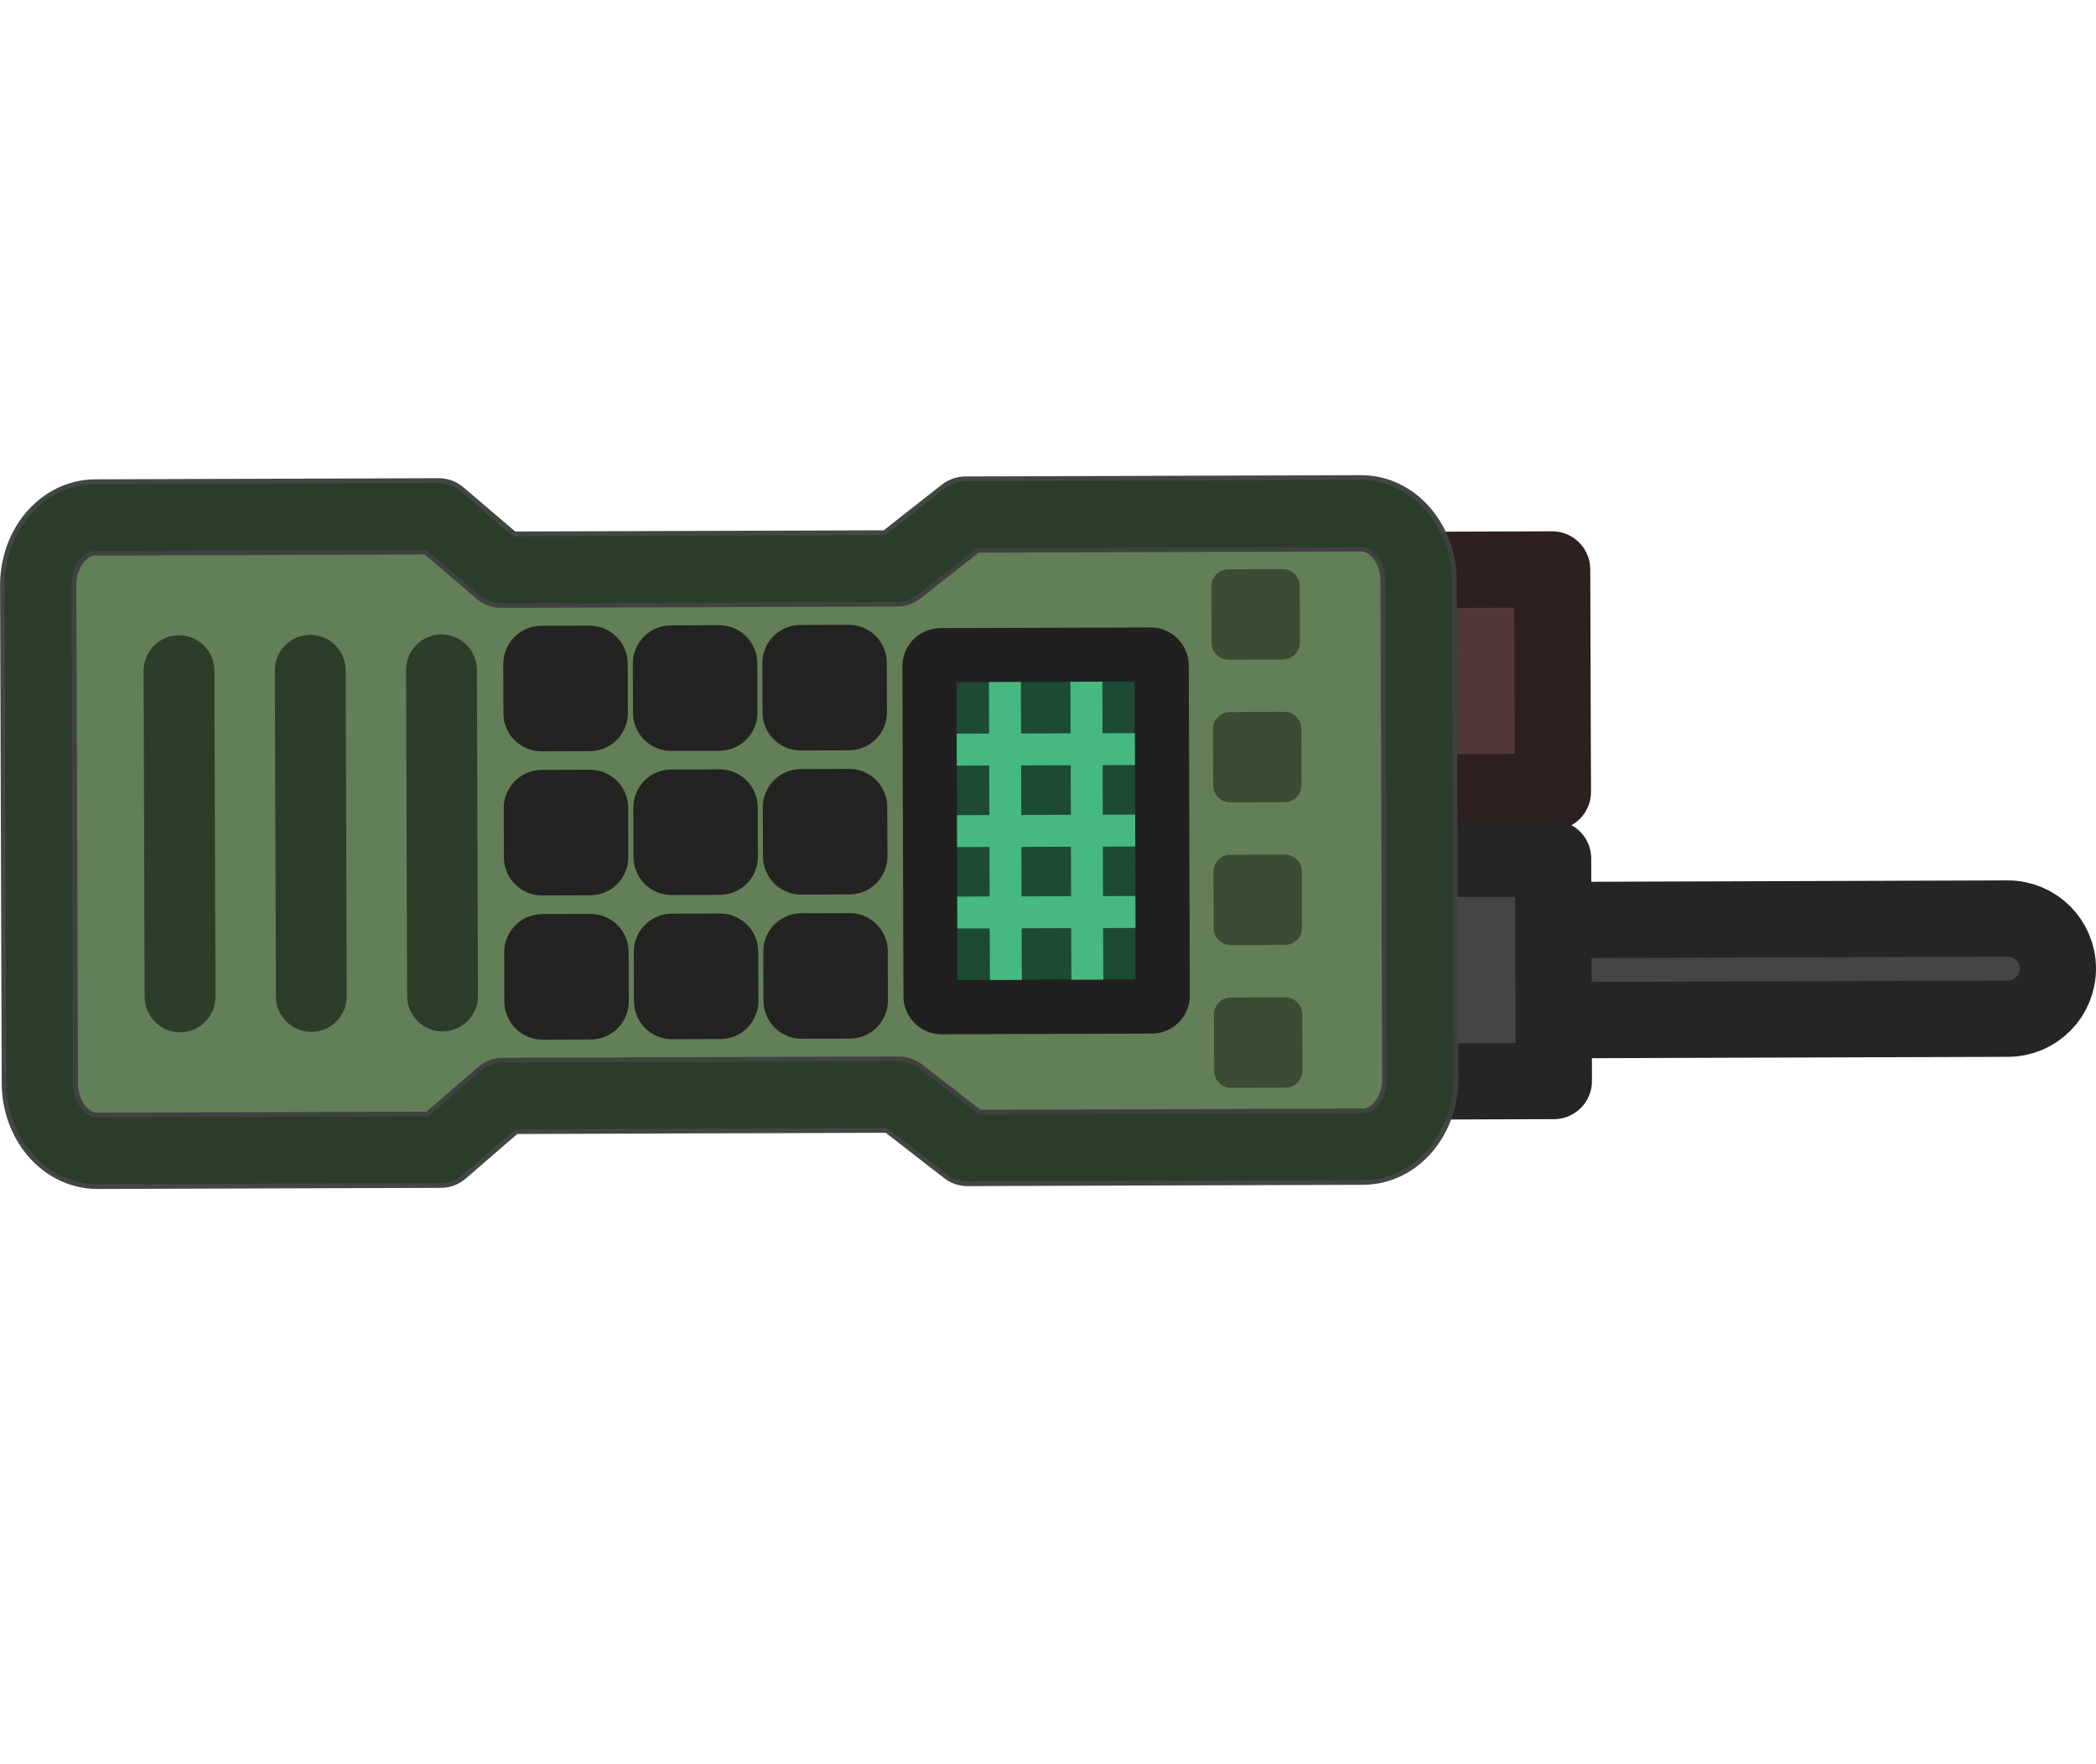
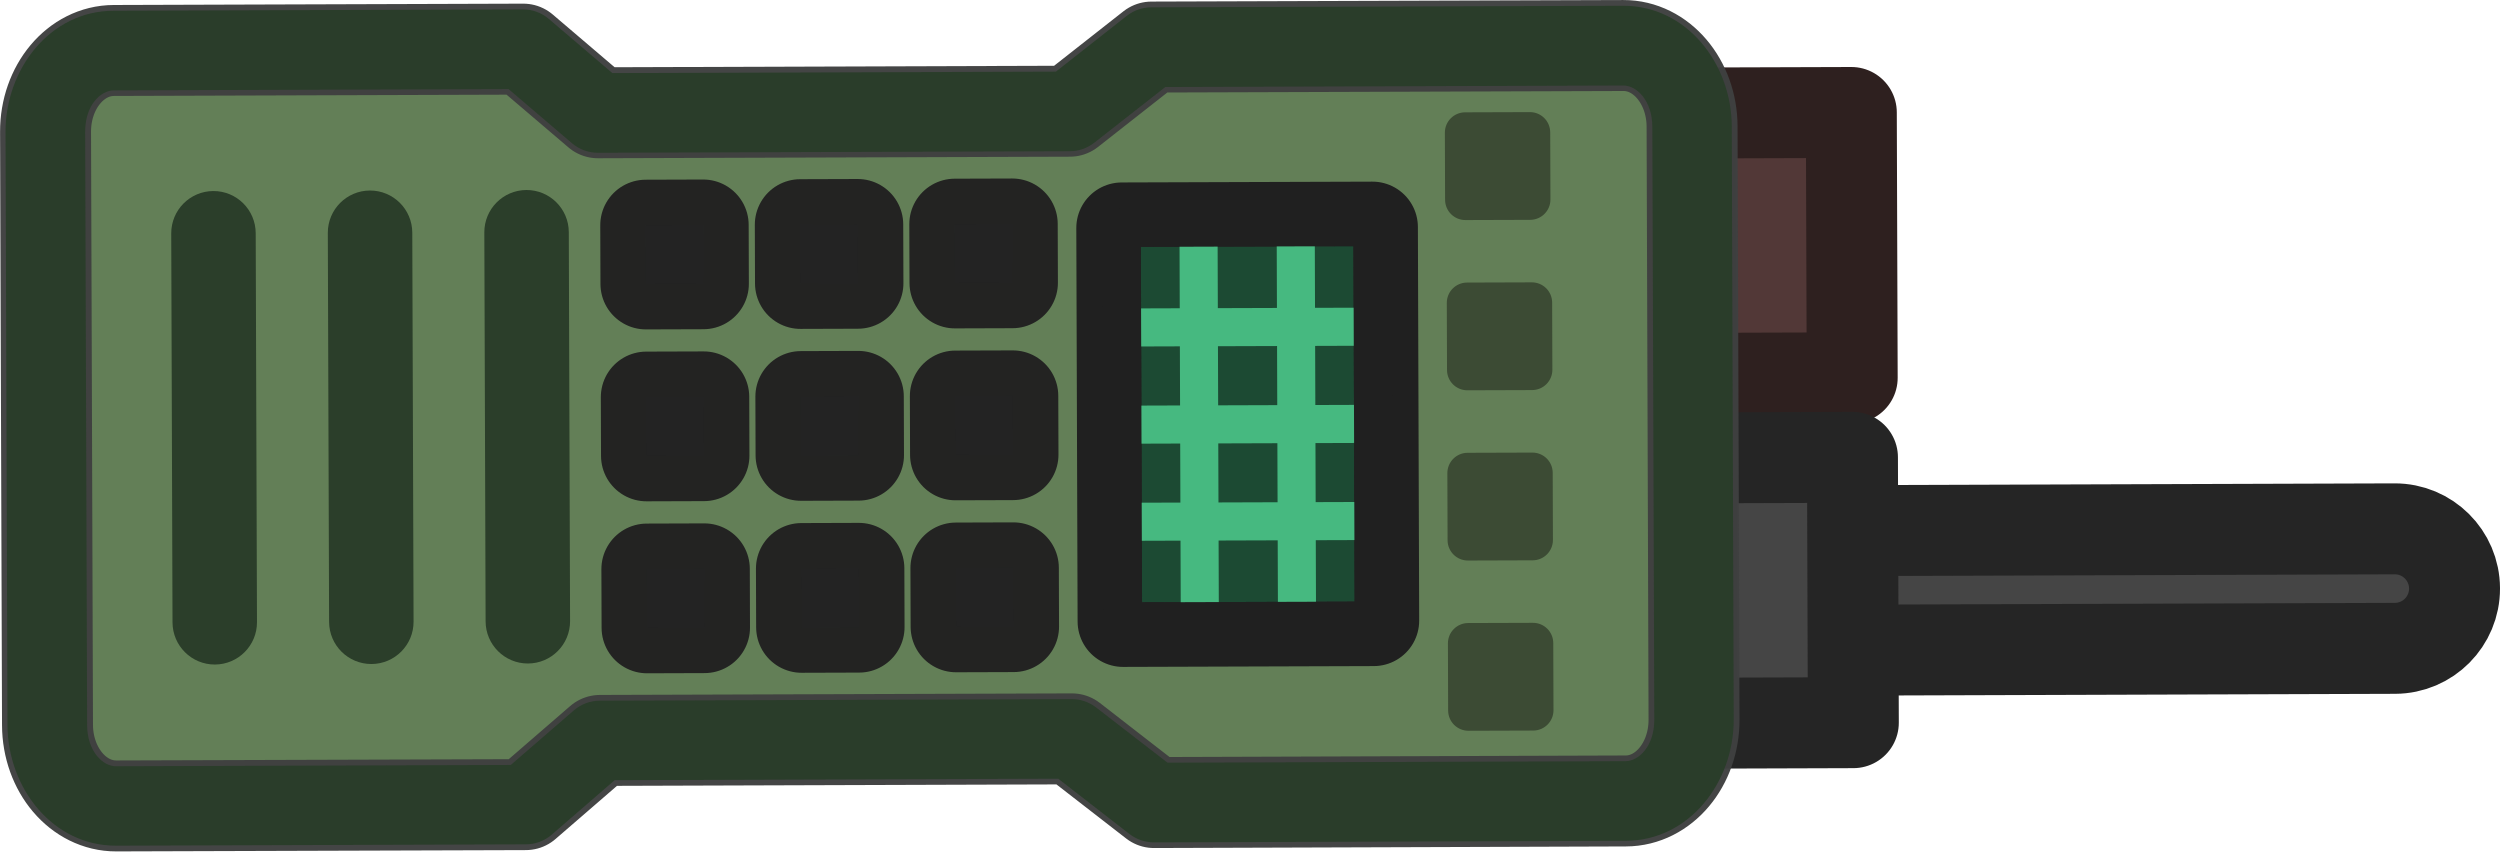
- <svg xmlns="http://www.w3.org/2000/svg" width="116.285" height="97.836" viewBox="0 0 30.767 25.886" version="1.1" id="svg1" xml:space="preserve">
+ <svg xmlns="http://www.w3.org/2000/svg" width="116.285" height="39.603" viewBox="0 0 30.767 10.478" version="1.1" id="svg1" xml:space="preserve">
  <defs id="defs1">
    <style id="style2">
      .cls-1 {
        fill: #bababa;
      }

      .cls-1, .cls-2, .cls-3 {
        isolation: isolate;
        opacity: .997;
        stroke: #303030;
        stroke-linecap: round;
        stroke-miterlimit: 15.118;
        stroke-width: 5px;
      }

      .cls-2 {
        fill: #5a70e0;
      }

      .cls-3 {
        fill: #3f3fe0;
      }

      .cls-4 {
        opacity: .9;
      }
    </style>
  </defs>
  <g id="layer1" transform="translate(-144.5739,92.57818)">
-     <g id="g189-8" transform="matrix(1.3015,-0.00428615,0.00428615,1.3015,-51.92203,7.252105)">
+     <g id="g189-8" transform="matrix(1.3015,-0.00428615,0.00428615,1.3015,-51.92203,0.2773614)">
      <rect style="fill:#454545;fill-opacity:1;stroke:#252525;stroke-width:0.86;stroke-linecap:round;stroke-linejoin:round;stroke-dasharray:none;stroke-opacity:1;paint-order:fill markers stroke" id="rect171-7-5-1-7" width="1.13" height="6.124" x="-65.772" y="-174.401" ry="0.565" transform="rotate(90)" rx="0.565" />
      <rect style="fill:#523837;fill-opacity:1;stroke:#2e201f;stroke-width:0.86;stroke-linecap:round;stroke-linejoin:round;stroke-dasharray:none;stroke-opacity:1;paint-order:fill markers stroke" id="rect170-0-3-3-1" width="2.509" height="1.526" x="-69.726" y="-168.712" transform="rotate(90)" />
      <rect style="fill:#454545;fill-opacity:1;stroke:#252525;stroke-width:0.86;stroke-linecap:round;stroke-linejoin:round;stroke-dasharray:none;stroke-opacity:1;paint-order:fill markers stroke" id="rect170-4-0-2-3-9" width="2.509" height="1.526" x="-66.465" y="-168.712" transform="rotate(90)" />
      <g id="rect830-8-0-1-6-3" class="st1" style="opacity:0.997;fill:#656565;stroke:#3f4040;stroke-width:1.259;stroke-linecap:round;stroke-linejoin:round;stroke-miterlimit:15.118;stroke-dasharray:none;stroke-opacity:0.972;enable-background:new" transform="matrix(0,0.6832534,-0.6832534,0,2.311433,-135.3054)">
        <path style="color:#000000;fill:#637f57;stroke-width:1.259;stroke-linecap:round;stroke-linejoin:round;stroke-miterlimit:15.118;stroke-dasharray:none" d="m 96.168,-241.337 h 8.207 c 0.623,0 1.124,0.423 1.124,0.948 l 4.6e-4,6.529 -0.885,1.133 v 6.532 l 0.885,1.03 -4.6e-4,5.667 c -4e-5,0.525 -0.502,0.948 -1.124,0.948 h -8.207 c -0.623,0 -1.124,-0.423 -1.124,-0.948 l 5e-5,-5.667 0.884,-1.03 v -6.532 l -0.884,-1.133 -4.9e-5,-6.529 c -4e-6,-0.525 0.502,-0.948 1.124,-0.948 z" id="path174-3-4-6-1" />
      </g>
      <g id="g171-8-1-8-1" transform="matrix(0.3416267,0.5917148,-0.5917148,0.3416267,2.311431,-135.3054)" style="stroke-width:1.259;stroke-dasharray:none">
        <rect id="rect836-1-5-7-7-1-4" x="97.486" y="-231.924" class="st2" width="0.813" height="0.795" style="opacity:0.997;fill:#656565;stroke:#212121;stroke-width:1.259;stroke-linecap:round;stroke-linejoin:round;stroke-miterlimit:15.118;stroke-dasharray:none;stroke-opacity:0.97;enable-background:new" transform="rotate(30.00001)" />
        <rect id="rect836-1-5-1-8-6-1-9" x="99.865" y="-231.924" class="st2" width="0.813" height="0.795" style="opacity:0.997;fill:#656565;stroke:#212121;stroke-width:1.259;stroke-linecap:round;stroke-linejoin:round;stroke-miterlimit:15.118;stroke-dasharray:none;stroke-opacity:0.97;enable-background:new" transform="rotate(30.00001)" />
        <rect id="rect836-1-5-1-1-2-1-6-5" x="102.245" y="-231.924" class="st2" width="0.813" height="0.795" style="opacity:0.997;fill:#656565;stroke:#212121;stroke-width:1.259;stroke-linecap:round;stroke-linejoin:round;stroke-miterlimit:15.118;stroke-dasharray:none;stroke-opacity:0.97;enable-background:new" transform="rotate(30.00001)" />
        <rect id="rect836-1-5-5-8-4-7-9" x="97.486" y="-229.786" class="st2" width="0.813" height="0.795" style="opacity:0.997;fill:#656565;stroke:#212121;stroke-width:1.259;stroke-linecap:round;stroke-linejoin:round;stroke-miterlimit:15.118;stroke-dasharray:none;stroke-opacity:0.97;enable-background:new" transform="rotate(30.00001)" />
        <rect id="rect836-1-5-1-6-7-5-6-0" x="99.865" y="-229.786" class="st2" width="0.813" height="0.795" style="opacity:0.997;fill:#656565;stroke:#212121;stroke-width:1.259;stroke-linecap:round;stroke-linejoin:round;stroke-miterlimit:15.118;stroke-dasharray:none;stroke-opacity:0.97;enable-background:new" transform="rotate(30.00001)" />
        <rect id="rect836-1-5-1-1-0-6-2-1-9" x="102.245" y="-229.786" class="st2" width="0.813" height="0.795" style="opacity:0.997;fill:#656565;stroke:#212121;stroke-width:1.259;stroke-linecap:round;stroke-linejoin:round;stroke-miterlimit:15.118;stroke-dasharray:none;stroke-opacity:0.97;enable-background:new" transform="rotate(30.00001)" />
        <rect id="rect836-1-5-2-5-7-0-3" x="97.486" y="-227.647" class="st2" width="0.813" height="0.795" style="opacity:0.997;fill:#656565;stroke:#212121;stroke-width:1.259;stroke-linecap:round;stroke-linejoin:round;stroke-miterlimit:15.118;stroke-dasharray:none;stroke-opacity:0.97;enable-background:new" transform="rotate(30.00001)" />
        <rect id="rect836-1-5-1-3-4-5-2-4" x="99.865" y="-227.647" class="st2" width="0.813" height="0.795" style="opacity:0.997;fill:#656565;stroke:#212121;stroke-width:1.259;stroke-linecap:round;stroke-linejoin:round;stroke-miterlimit:15.118;stroke-dasharray:none;stroke-opacity:0.97;enable-background:new" transform="rotate(30.00001)" />
        <rect id="rect836-1-5-1-1-07-6-0-7-0" x="102.245" y="-227.647" class="st2" width="0.813" height="0.795" style="opacity:0.997;fill:#656565;stroke:#212121;stroke-width:1.259;stroke-linecap:round;stroke-linejoin:round;stroke-miterlimit:15.118;stroke-dasharray:none;stroke-opacity:0.97;enable-background:new" transform="rotate(30.00001)" />
      </g>
      <rect id="rect957-8-2-76-1-7" x="-68.657" y="-164.18" class="st3" width="3.721" height="2.37" style="opacity:0.997;fill:#5e8f76;fill-opacity:1;stroke:#202020;stroke-width:0.86;stroke-linecap:round;stroke-linejoin:round;stroke-miterlimit:15.118;stroke-dasharray:none;stroke-opacity:1;enable-background:new" transform="rotate(90)" />
      <g id="g5-1-4-5" transform="matrix(-0.3416267,0.5917148,-0.5917148,-0.3416267,201.2357,-166.3055)" style="stroke-width:1.259;stroke-dasharray:none">
        <rect style="fill:#2b3e2a;fill-opacity:1;stroke:none;stroke-width:1.259;stroke-linecap:round;stroke-linejoin:round;stroke-dasharray:none;stroke-opacity:0.97;paint-order:fill markers stroke" id="rect172-7-8-3-7" width="6.553" height="1.169" x="142.365" y="65.356" ry="0.585" transform="rotate(-30)" rx="0.585" />
        <rect style="fill:#2b3e2a;fill-opacity:1;stroke:none;stroke-width:1.259;stroke-linecap:round;stroke-linejoin:round;stroke-dasharray:none;stroke-opacity:0.97;paint-order:fill markers stroke" id="rect172-7-8-7-0-5" width="6.553" height="1.169" x="142.365" y="67.522" ry="0.585" transform="rotate(-30)" rx="0.585" />
        <rect style="fill:#2b3e2a;fill-opacity:1;stroke:none;stroke-width:1.259;stroke-linecap:round;stroke-linejoin:round;stroke-dasharray:none;stroke-opacity:0.97;paint-order:fill markers stroke" id="rect172-7-8-1-5-0" width="6.553" height="1.169" x="142.365" y="69.689" ry="0.585" transform="rotate(-30)" rx="0.585" />
      </g>
      <path style="color:#000000;opacity:0.997;fill:#293d29;fill-opacity:0.972;stroke-width:0.86;stroke-linecap:round;stroke-linejoin:round;stroke-miterlimit:15.118;stroke-dasharray:none" d="m 167.581,-69.598 c 0,-0.596 -0.425,-1.144 -1.024,-1.144 h -4.461 a 0.376,0.376 0 0 0 -0.231,0.079 l -0.673,0.526 h -4.194 l -0.599,-0.514 a 0.376,0.376 0 0 0 -0.244,-0.091 h -3.873 c -0.598,-7e-6 -1.024,0.548 -1.024,1.144 v 5.607 c 0,0.596 0.426,1.144 1.024,1.144 h 3.873 a 0.376,0.376 0 0 0 0.244,-0.089 l 0.599,-0.515 h 4.194 l 0.673,0.526 a 0.376,0.376 0 0 0 0.231,0.079 h 4.461 c 0.598,-4.8e-5 1.024,-0.548 1.024,-1.144 z m -0.751,0 v 5.607 c 0,0.256 -0.153,0.392 -0.272,0.392 h -4.332 l -0.673,-0.524 a 0.376,0.376 0 0 0 -0.231,-0.08 h -4.462 a 0.376,0.376 0 0 0 -0.246,0.091 l -0.598,0.514 h -3.734 c -0.12,-7e-6 -0.271,-0.137 -0.271,-0.392 v -5.607 c 0,-0.256 0.151,-0.392 0.271,-0.392 h 3.734 l 0.598,0.514 a 0.376,0.376 0 0 0 0.246,0.091 h 4.462 a 0.376,0.376 0 0 0 0.231,-0.08 l 0.673,-0.524 h 4.332 c 0.12,0 0.272,0.137 0.272,0.392 z" id="path175-5-0-4-6" />
      <g id="g6-4-0-4" style="fill:#3c4b34;fill-opacity:1;stroke-width:1.259;stroke-dasharray:none" transform="matrix(0,0.6832534,-0.6832534,0,148.8081,-166.2066)">
        <rect id="rect836-1-5-27-1-5-1-7" x="141.188" y="-24.963" class="st2" width="1.491" height="1.458" style="opacity:0.997;fill:#3c4b34;fill-opacity:1;stroke:none;stroke-width:1.259;stroke-linecap:round;stroke-linejoin:round;stroke-miterlimit:15.118;stroke-dasharray:none;stroke-opacity:0.97;enable-background:new" ry="0.281" rx="0.281" />
        <rect id="rect836-1-5-27-3-4-6-3-8" x="148.256" y="-24.982" class="st2" width="1.491" height="1.458" style="opacity:0.997;fill:#3c4b34;fill-opacity:1;stroke:none;stroke-width:1.259;stroke-linecap:round;stroke-linejoin:round;stroke-miterlimit:15.118;stroke-dasharray:none;stroke-opacity:0.97;enable-background:new" ry="0.281" rx="0.281" />
        <rect id="rect836-1-5-27-3-9-5-9-8-4" x="143.544" y="-24.982" class="st2" width="1.491" height="1.458" style="opacity:0.997;fill:#3c4b34;fill-opacity:1;stroke:none;stroke-width:1.259;stroke-linecap:round;stroke-linejoin:round;stroke-miterlimit:15.118;stroke-dasharray:none;stroke-opacity:0.97;enable-background:new" ry="0.281" rx="0.281" />
        <rect id="rect836-1-5-27-3-9-3-0-0-3-0" x="145.9" y="-24.982" class="st2" width="1.491" height="1.458" style="opacity:0.997;fill:#3c4b34;fill-opacity:1;stroke:none;stroke-width:1.259;stroke-linecap:round;stroke-linejoin:round;stroke-miterlimit:15.118;stroke-dasharray:none;stroke-opacity:0.97;enable-background:new" ry="0.281" rx="0.281" />
      </g>
      <g id="g4-1-4-0" transform="matrix(0,0.6832534,-0.6832534,0,149.2551,-173.9678)" style="stroke-width:0.527;stroke-dasharray:none">
        <rect id="rect957-8-2-3-3-6" x="154.131" y="-21.844" class="st3" width="5.446" height="3.469" style="opacity:0.997;fill:#1c4a33;fill-opacity:1;stroke:#202020;stroke-width:0.527;stroke-linecap:round;stroke-linejoin:round;stroke-miterlimit:15.118;stroke-dasharray:none;stroke-opacity:1;enable-background:new" />
        <g id="g1-5-2-2" transform="translate(-57.21191,127.1769)" style="stroke:#46b980;stroke-width:0.527;stroke-dasharray:none;stroke-opacity:1">
          <g id="g2-27-1-4" transform="translate(-0.2946401)" style="fill:#2b3e2a;fill-opacity:1;stroke:#46b980;stroke-width:0.527;stroke-dasharray:none;stroke-opacity:1">
            <path style="fill:#2b3e2a;fill-opacity:1;fill-rule:evenodd;stroke:#46b980;stroke-width:0.527;stroke-linecap:square;stroke-linejoin:miter;stroke-miterlimit:20;stroke-dasharray:none;stroke-opacity:1" d="m 213.016,-146.026 v -2.688" id="path1-82-3-7" />
            <path style="fill:#2b3e2a;fill-opacity:1;fill-rule:evenodd;stroke:#46b980;stroke-width:0.527;stroke-linecap:square;stroke-linejoin:miter;stroke-miterlimit:20;stroke-dasharray:none;stroke-opacity:1" d="m 214.361,-146.026 v -2.688" id="path1-0-1-4" />
            <path style="fill:#2b3e2a;fill-opacity:1;fill-rule:evenodd;stroke:#46b980;stroke-width:0.527;stroke-linecap:square;stroke-linejoin:miter;stroke-miterlimit:20;stroke-dasharray:none;stroke-opacity:1" d="m 215.705,-146.026 v -2.688" id="path1-5-4-5-1" />
          </g>
          <g id="g2-2-5-6-8" transform="rotate(90,214.3291,-147.1674)" style="stroke:#46b980;stroke-width:0.527;stroke-dasharray:none;stroke-opacity:1">
            <g id="g3-9-5" transform="translate(0.5213195,1.939035)" style="fill:#2b3e2a;fill-opacity:1;stroke:#46b980;stroke-width:0.527;stroke-dasharray:none;stroke-opacity:1">
              <path style="fill:#2b3e2a;fill-opacity:1;fill-rule:evenodd;stroke:#46b980;stroke-width:0.527;stroke-linecap:square;stroke-linejoin:miter;stroke-miterlimit:20;stroke-dasharray:none;stroke-opacity:1" d="m 213.016,-146.172 v -5.342" id="path1-07-4-8" />
              <path style="fill:#2b3e2a;fill-opacity:1;fill-rule:evenodd;stroke:#46b980;stroke-width:0.527;stroke-linecap:square;stroke-linejoin:miter;stroke-miterlimit:20;stroke-dasharray:none;stroke-opacity:1" d="m 214.361,-146.172 v -5.342" id="path1-0-8-7-9" />
            </g>
          </g>
        </g>
        <rect id="rect957-8-2-7-9-9" x="154.131" y="-21.844" class="st3" width="5.446" height="3.469" style="opacity:0.997;fill:none;fill-opacity:1;stroke:#202020;stroke-width:0.527;stroke-linecap:round;stroke-linejoin:round;stroke-miterlimit:15.118;stroke-dasharray:none;stroke-opacity:1;enable-background:new" />
      </g>
    </g>
-     <rect style="fill:none;stroke:none;stroke-width:0.434;stroke-linecap:round;stroke-linejoin:round" id="rect1" width="1.804" height="1.002" x="88.295" y="-156.168" transform="rotate(29.26252)" />
  </g>
  <style type="text/css" id="style1">
	.st0{fill:#323232;stroke:#323232;stroke-width:24.567;stroke-linecap:round;stroke-miterlimit:15.118;}
	
		.st1{opacity:0.997;fill:#656565;stroke:#3F4040;stroke-width:12.647;stroke-linecap:round;stroke-linejoin:round;stroke-miterlimit:15.118;stroke-opacity:0.972;enable-background:new    ;}
	
		.st2{opacity:0.997;fill:#656565;stroke:#3F4040;stroke-width:11.384;stroke-linecap:round;stroke-linejoin:round;stroke-miterlimit:15.118;stroke-opacity:0.972;enable-background:new    ;}
	
		.st3{opacity:0.997;fill:#09301C;stroke:#323232;stroke-width:11.384;stroke-linecap:round;stroke-linejoin:round;stroke-miterlimit:15.118;enable-background:new    ;}
	.st4{fill:none;stroke:#404040;stroke-width:19.487;stroke-linecap:round;stroke-miterlimit:15.118;}
	.st5{fill:none;stroke:#42AD44;stroke-width:3;stroke-linecap:round;stroke-linejoin:round;stroke-miterlimit:15.118;}
	.st6{fill:#09301C;stroke:#323232;stroke-width:11.384;stroke-linecap:round;stroke-linejoin:round;stroke-miterlimit:15.118;}
</style>
  <style type="text/css" id="style1-8">
	.st0{fill:#323232;stroke:#323232;stroke-width:24.567;stroke-linecap:round;stroke-miterlimit:15.118;}
	
		.st1{opacity:0.997;fill:#656565;stroke:#3F4040;stroke-width:12.647;stroke-linecap:round;stroke-linejoin:round;stroke-miterlimit:15.118;stroke-opacity:0.972;enable-background:new    ;}
	
		.st2{opacity:0.997;fill:#656565;stroke:#3F4040;stroke-width:11.384;stroke-linecap:round;stroke-linejoin:round;stroke-miterlimit:15.118;stroke-opacity:0.972;enable-background:new    ;}
	
		.st3{opacity:0.997;fill:#09301C;stroke:#323232;stroke-width:11.384;stroke-linecap:round;stroke-linejoin:round;stroke-miterlimit:15.118;enable-background:new    ;}
	.st4{fill:none;stroke:#404040;stroke-width:19.487;stroke-linecap:round;stroke-miterlimit:15.118;}
	.st5{fill:none;stroke:#42AD44;stroke-width:3;stroke-linecap:round;stroke-linejoin:round;stroke-miterlimit:15.118;}
	.st6{fill:#09301C;stroke:#323232;stroke-width:11.384;stroke-linecap:round;stroke-linejoin:round;stroke-miterlimit:15.118;}
</style>
  <style type="text/css" id="style1-4">
	.st0{fill:#323232;stroke:#323232;stroke-width:24.567;stroke-linecap:round;stroke-miterlimit:15.118;}
	
		.st1{opacity:0.997;fill:#656565;stroke:#3F4040;stroke-width:12.647;stroke-linecap:round;stroke-linejoin:round;stroke-miterlimit:15.118;stroke-opacity:0.972;enable-background:new    ;}
	
		.st2{opacity:0.997;fill:#656565;stroke:#3F4040;stroke-width:11.384;stroke-linecap:round;stroke-linejoin:round;stroke-miterlimit:15.118;stroke-opacity:0.972;enable-background:new    ;}
	
		.st3{opacity:0.997;fill:#09301C;stroke:#323232;stroke-width:11.384;stroke-linecap:round;stroke-linejoin:round;stroke-miterlimit:15.118;enable-background:new    ;}
	.st4{fill:none;stroke:#404040;stroke-width:19.487;stroke-linecap:round;stroke-miterlimit:15.118;}
	.st5{fill:none;stroke:#42AD44;stroke-width:3;stroke-linecap:round;stroke-linejoin:round;stroke-miterlimit:15.118;}
	.st6{fill:#09301C;stroke:#323232;stroke-width:11.384;stroke-linecap:round;stroke-linejoin:round;stroke-miterlimit:15.118;}
</style>
  <style type="text/css" id="style1-8-8">
	.st0{fill:#323232;stroke:#323232;stroke-width:24.567;stroke-linecap:round;stroke-miterlimit:15.118;}
	
		.st1{opacity:0.997;fill:#656565;stroke:#3F4040;stroke-width:12.647;stroke-linecap:round;stroke-linejoin:round;stroke-miterlimit:15.118;stroke-opacity:0.972;enable-background:new    ;}
	
		.st2{opacity:0.997;fill:#656565;stroke:#3F4040;stroke-width:11.384;stroke-linecap:round;stroke-linejoin:round;stroke-miterlimit:15.118;stroke-opacity:0.972;enable-background:new    ;}
	
		.st3{opacity:0.997;fill:#09301C;stroke:#323232;stroke-width:11.384;stroke-linecap:round;stroke-linejoin:round;stroke-miterlimit:15.118;enable-background:new    ;}
	.st4{fill:none;stroke:#404040;stroke-width:19.487;stroke-linecap:round;stroke-miterlimit:15.118;}
	.st5{fill:none;stroke:#42AD44;stroke-width:3;stroke-linecap:round;stroke-linejoin:round;stroke-miterlimit:15.118;}
	.st6{fill:#09301C;stroke:#323232;stroke-width:11.384;stroke-linecap:round;stroke-linejoin:round;stroke-miterlimit:15.118;}
</style>
</svg>
